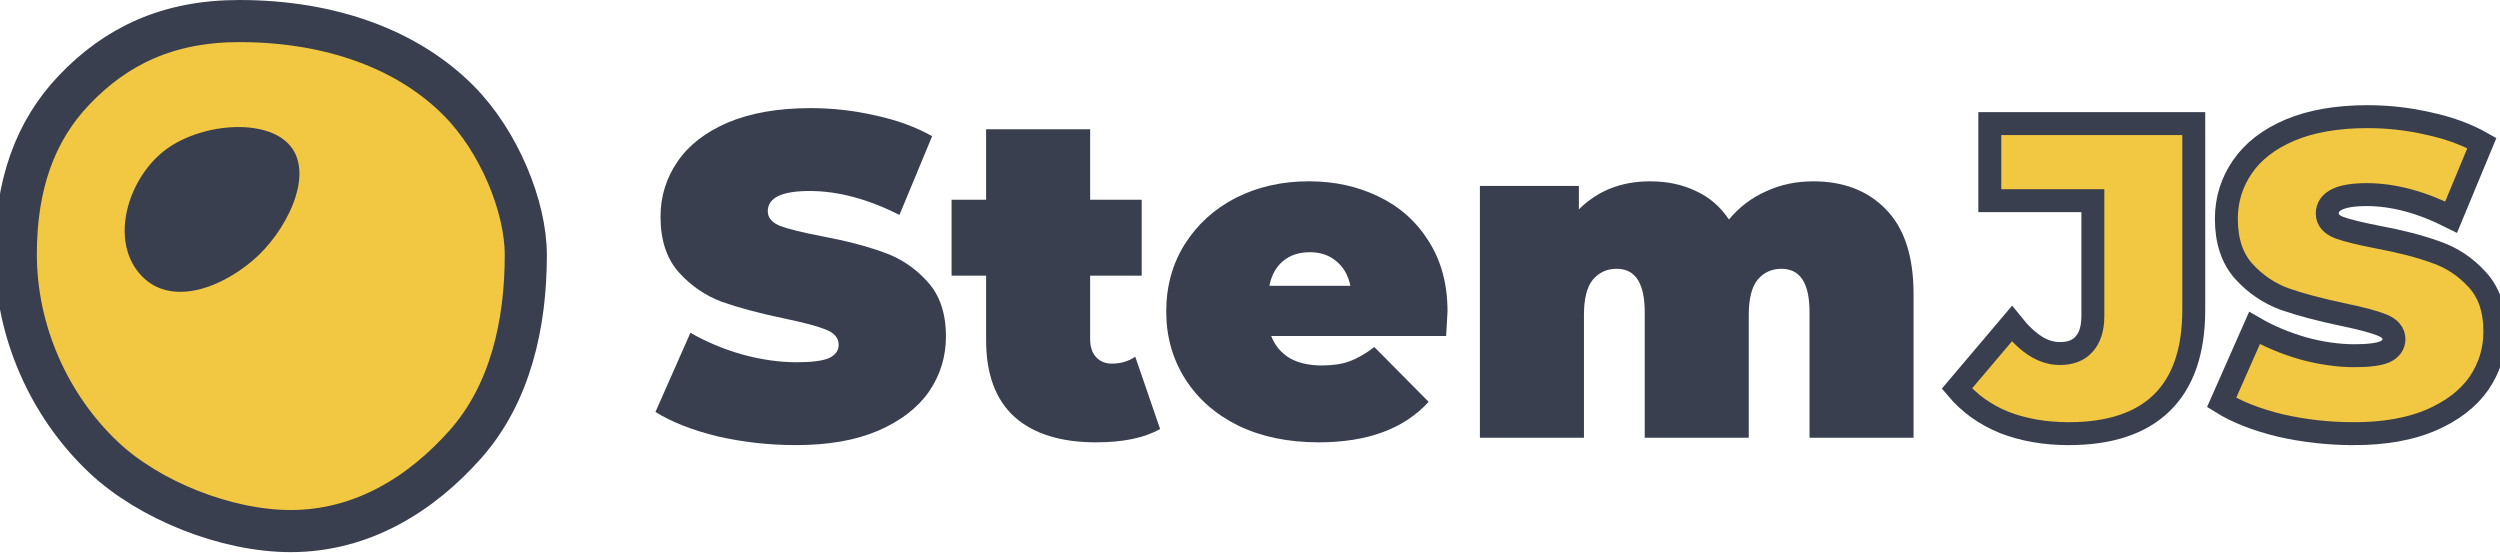
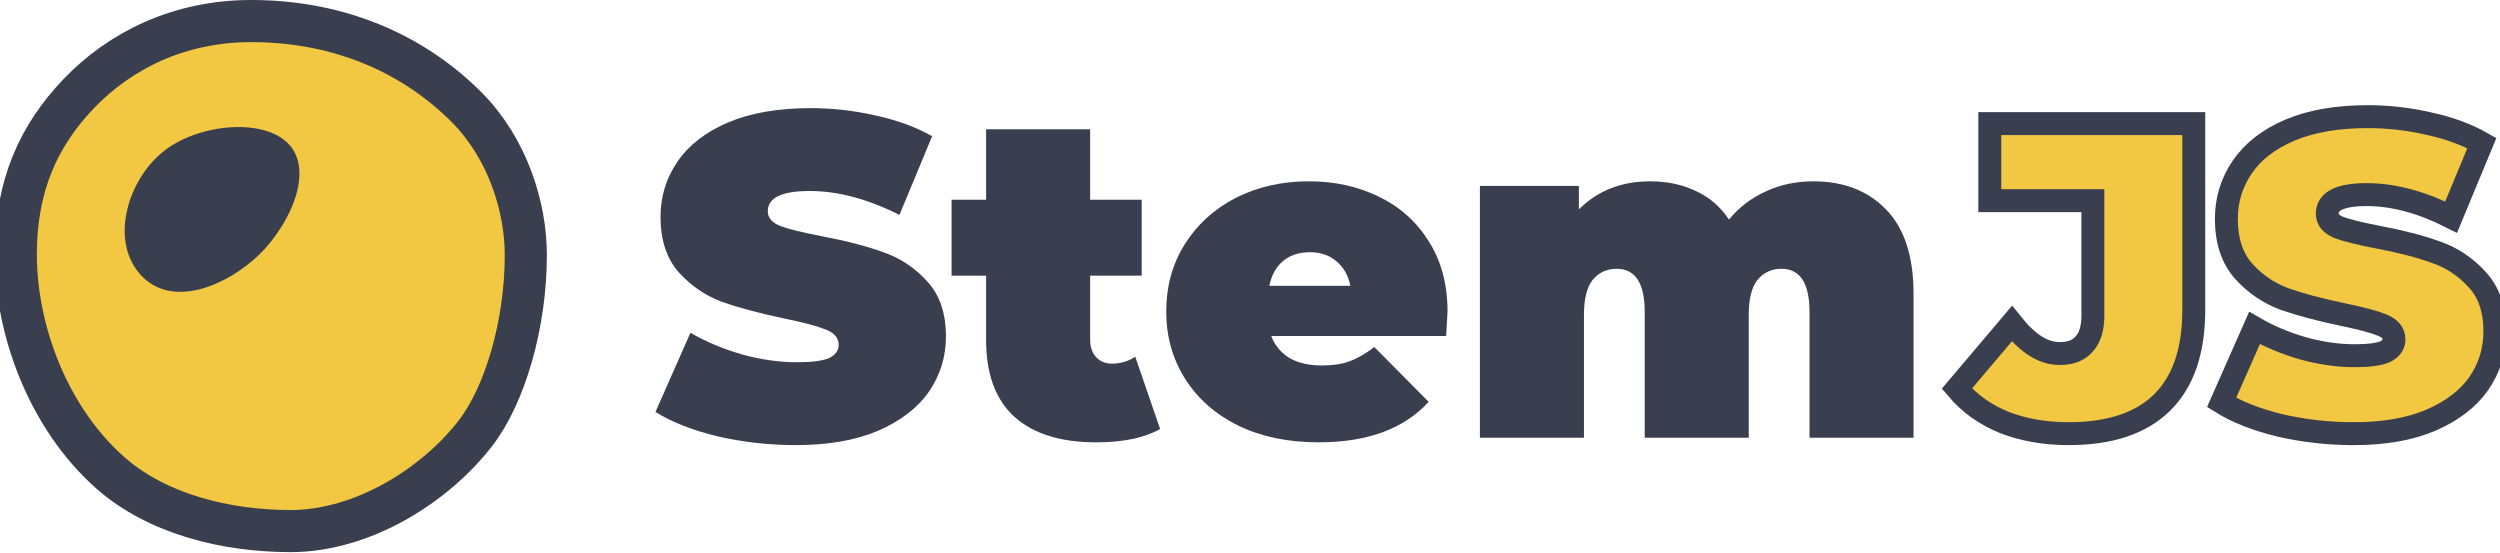
<svg xmlns="http://www.w3.org/2000/svg" width="332.436mm" height="73.42mm" viewBox="0 0 332.436 73.42" version="1.1" id="svg845">
  <defs id="defs839" />
  <g id="layer1" transform="translate(-109.3165,-70.50317)">
-     <path id="path907" style="fill:#f2c742;fill-opacity:1;stroke:#393f4f;stroke-width:5.6;stroke-miterlimit:4;stroke-dasharray:none;stroke-opacity:1" d="m 179.236,104.413 c 0,9.135 -2.038,18.395 -8.005,25.136 -5.834,6.591 -13.684,11.574 -23.276,11.574 -8.523,0 -18.801,-4.081 -24.871,-9.815 -7.268,-6.865 -11.668,-16.79 -11.668,-26.995 0,-9.168 2.512,-16.355 7.787,-21.871 5.501,-5.753 12.363,-9.139 21.923,-9.139 12.312,10e-7 22.5,3.859 29.171,10.572 5.408,5.442 8.939,14.121 8.939,20.538 z" />
+     <path id="path907" style="fill:#f2c742;fill-opacity:1;stroke:#393f4f;stroke-width:5.6;stroke-miterlimit:4;stroke-dasharray:none;stroke-opacity:1" d="m 179.236,104.413 c 0,9.135 -2.737,18.56 -6.672,23.665 -5.373,6.972 -15.017,13.045 -24.609,13.045 -8.523,0 -17.723,-2.231 -23.98,-7.761 -8.181,-7.231 -12.559,-18.845 -12.559,-29.049 0,-9.168 3.079,-15.825 8.354,-21.342 5.501,-5.753 13.383,-9.668 22.943,-9.668 12.312,10e-7 22.009,4.773 28.68,11.486 5.408,5.442 7.843,13.208 7.843,19.624 z" />
    <path style="fill:#393f4f;fill-opacity:1;stroke-width:2.812" id="path1531" d="m 127.792,106.793 c -3.829,-4.607 -1.409,-12.425 3.248,-16.15 4.679,-3.743 13.629,-4.571 16.85,-0.776 3.344,3.986 -0.651,11.617 -4.92,15.236 -4.703,4.02 -11.422,6.21 -15.179,1.69 z" class="st42" />
    <g aria-label="StemJS" style="font-size:61.216px;line-height:30.95;font-family:Inter;-inkscape-font-specification:Inter;letter-spacing:0px;word-spacing:0px;fill:#393f4f;fill-opacity:1;stroke-width:0.241" id="text816">
      <path d="m 215.145,129.69 q -5.326,0 -10.407,-1.163 -5.02,-1.224 -8.264,-3.244 l 4.652,-10.529 q 3.061,1.775 6.856,2.877 3.795,1.041 7.285,1.041 3,0 4.285,-0.551 1.286,-0.612 1.286,-1.775 0,-1.347 -1.714,-2.02 -1.653,-0.673 -5.509,-1.469 -4.958,-1.041 -8.264,-2.204 -3.306,-1.224 -5.754,-3.918 -2.449,-2.755 -2.449,-7.407 0,-4.04 2.265,-7.346 2.265,-3.306 6.734,-5.203 4.53,-1.898 10.958,-1.898 4.408,0 8.631,0.979 4.285,0.918 7.53,2.755 l -4.346,10.468 q -6.305,-3.183 -11.937,-3.183 -5.571,0 -5.571,2.694 0,1.286 1.653,1.959 1.653,0.612 5.448,1.347 4.897,0.918 8.264,2.143 3.367,1.163 5.816,3.857 2.51,2.693 2.51,7.346 0,4.04 -2.265,7.346 -2.265,3.244 -6.795,5.203 -4.469,1.898 -10.896,1.898 z" style="font-style:normal;font-variant:normal;font-weight:900;font-stretch:normal;font-size:61.216px;line-height:33.95;font-family:Montserrat;-inkscape-font-specification:'Montserrat Heavy';fill:#393f4f;fill-opacity:1;stroke-width:0.241" id="path4521" />
      <path d="m 263.582,127.548 q -3.122,1.775 -8.509,1.775 -7.04,0 -10.835,-3.367 -3.795,-3.428 -3.795,-10.223 v -8.57 h -4.591 V 97.062 h 4.591 v -9.366 h 13.835 v 9.366 h 6.856 v 10.101 h -6.856 v 8.448 q 0,1.53 0.796,2.387 0.796,0.857 2.081,0.857 1.775,0 3.122,-0.918 z" style="font-style:normal;font-variant:normal;font-weight:900;font-stretch:normal;font-size:61.216px;line-height:33.95;font-family:Montserrat;-inkscape-font-specification:'Montserrat Heavy';fill:#393f4f;fill-opacity:1;stroke-width:0.241" id="path4523" />
      <path d="m 301.8,111.938 q 0,0.306 -0.184,3.244 h -23.262 q 0.735,1.898 2.449,2.938 1.714,0.979 4.285,0.979 2.204,0 3.673,-0.551 1.53,-0.551 3.306,-1.898 l 7.223,7.285 q -4.897,5.387 -14.631,5.387 -6.06,0 -10.652,-2.204 -4.591,-2.265 -7.101,-6.244 -2.51,-3.979 -2.51,-8.938 0,-5.02 2.449,-8.938 2.51,-3.979 6.795,-6.183 4.346,-2.204 9.733,-2.204 5.081,0 9.244,2.02 4.224,2.02 6.673,5.938 2.51,3.918 2.51,9.366 z m -18.304,-7.897 q -2.143,0 -3.551,1.163 -1.408,1.163 -1.836,3.306 h 10.774 q -0.429,-2.081 -1.836,-3.244 -1.408,-1.224 -3.551,-1.224 z" style="font-style:normal;font-variant:normal;font-weight:900;font-stretch:normal;font-size:61.216px;line-height:33.95;font-family:Montserrat;-inkscape-font-specification:'Montserrat Heavy';fill:#393f4f;fill-opacity:1;stroke-width:0.241" id="path4525" />
      <path d="m 350.427,94.614 q 6.06,0 9.672,3.734 3.673,3.734 3.673,11.264 v 19.099 H 349.937 v -16.712 q 0,-5.754 -3.734,-5.754 -1.959,0 -3.183,1.469 -1.163,1.469 -1.163,4.652 v 16.345 h -13.835 v -16.712 q 0,-5.754 -3.734,-5.754 -1.959,0 -3.183,1.469 -1.163,1.469 -1.163,4.652 v 16.345 H 306.106 V 95.226 h 13.161 v 3.122 q 3.734,-3.734 9.488,-3.734 3.367,0 6.06,1.286 2.694,1.224 4.408,3.795 2.02,-2.449 4.897,-3.734 2.877,-1.347 6.305,-1.347 z" style="font-style:normal;font-variant:normal;font-weight:900;font-stretch:normal;font-size:61.216px;line-height:33.95;font-family:Montserrat;-inkscape-font-specification:'Montserrat Heavy';fill:#393f4f;fill-opacity:1;stroke-width:0.241" id="path4527" />
    </g>
    <g transform="matrix(0.9407294,0,0,0.9407294,25.99315,6.164904)" aria-label="StemJS" style="font-size:61.216px;line-height:30.95;font-family:Inter;-inkscape-font-specification:Inter;letter-spacing:0px;word-spacing:0px;fill:#f2c742;fill-opacity:1;stroke:#393f4f;stroke-width:3.241;stroke-miterlimit:4;stroke-dasharray:none;stroke-opacity:1" id="text816-2">
      <path d="m 380.977,129.69 q -5.02,0 -9.121,-1.592 -4.04,-1.653 -6.673,-4.775 l 7.774,-9.182 q 1.714,2.143 3.367,3.183 1.653,1.041 3.428,1.041 2.265,0 3.428,-1.347 1.224,-1.347 1.224,-3.979 V 96.756 h -14.569 V 85.86 h 28.833 v 26.323 q 0,8.754 -4.53,13.161 -4.469,4.346 -13.161,4.346 z" style="font-style:normal;font-variant:normal;font-weight:900;font-stretch:normal;font-size:61.216px;line-height:33.95;font-family:Montserrat;-inkscape-font-specification:'Montserrat Heavy';fill:#f2c742;fill-opacity:1;stroke:#393f4f;stroke-width:3.241;stroke-miterlimit:4;stroke-dasharray:none;stroke-opacity:1" id="path4529-0" />
      <path d="m 421.271,129.69 q -5.326,0 -10.407,-1.163 -5.02,-1.224 -8.264,-3.244 l 4.652,-10.529 q 3.061,1.775 6.856,2.877 3.795,1.041 7.285,1.041 3,0 4.285,-0.551 1.286,-0.612 1.286,-1.775 0,-1.347 -1.714,-2.02 -1.653,-0.673 -5.509,-1.469 -4.958,-1.041 -8.264,-2.204 -3.306,-1.224 -5.754,-3.918 -2.449,-2.755 -2.449,-7.407 0,-4.04 2.265,-7.346 2.265,-3.306 6.734,-5.203 4.53,-1.898 10.958,-1.898 4.408,0 8.631,0.979 4.285,0.918 7.53,2.755 l -4.346,10.468 q -6.305,-3.183 -11.937,-3.183 -5.571,0 -5.571,2.694 0,1.286 1.653,1.959 1.653,0.612 5.448,1.347 4.897,0.918 8.264,2.143 3.367,1.163 5.816,3.857 2.51,2.693 2.51,7.346 0,4.04 -2.265,7.346 -2.265,3.244 -6.795,5.203 -4.469,1.898 -10.896,1.898 z" style="font-style:normal;font-variant:normal;font-weight:900;font-stretch:normal;font-size:61.216px;line-height:33.95;font-family:Montserrat;-inkscape-font-specification:'Montserrat Heavy';fill:#f2c742;fill-opacity:1;stroke:#393f4f;stroke-width:3.241;stroke-miterlimit:4;stroke-dasharray:none;stroke-opacity:1" id="path4531-9" />
    </g>
  </g>
</svg>
